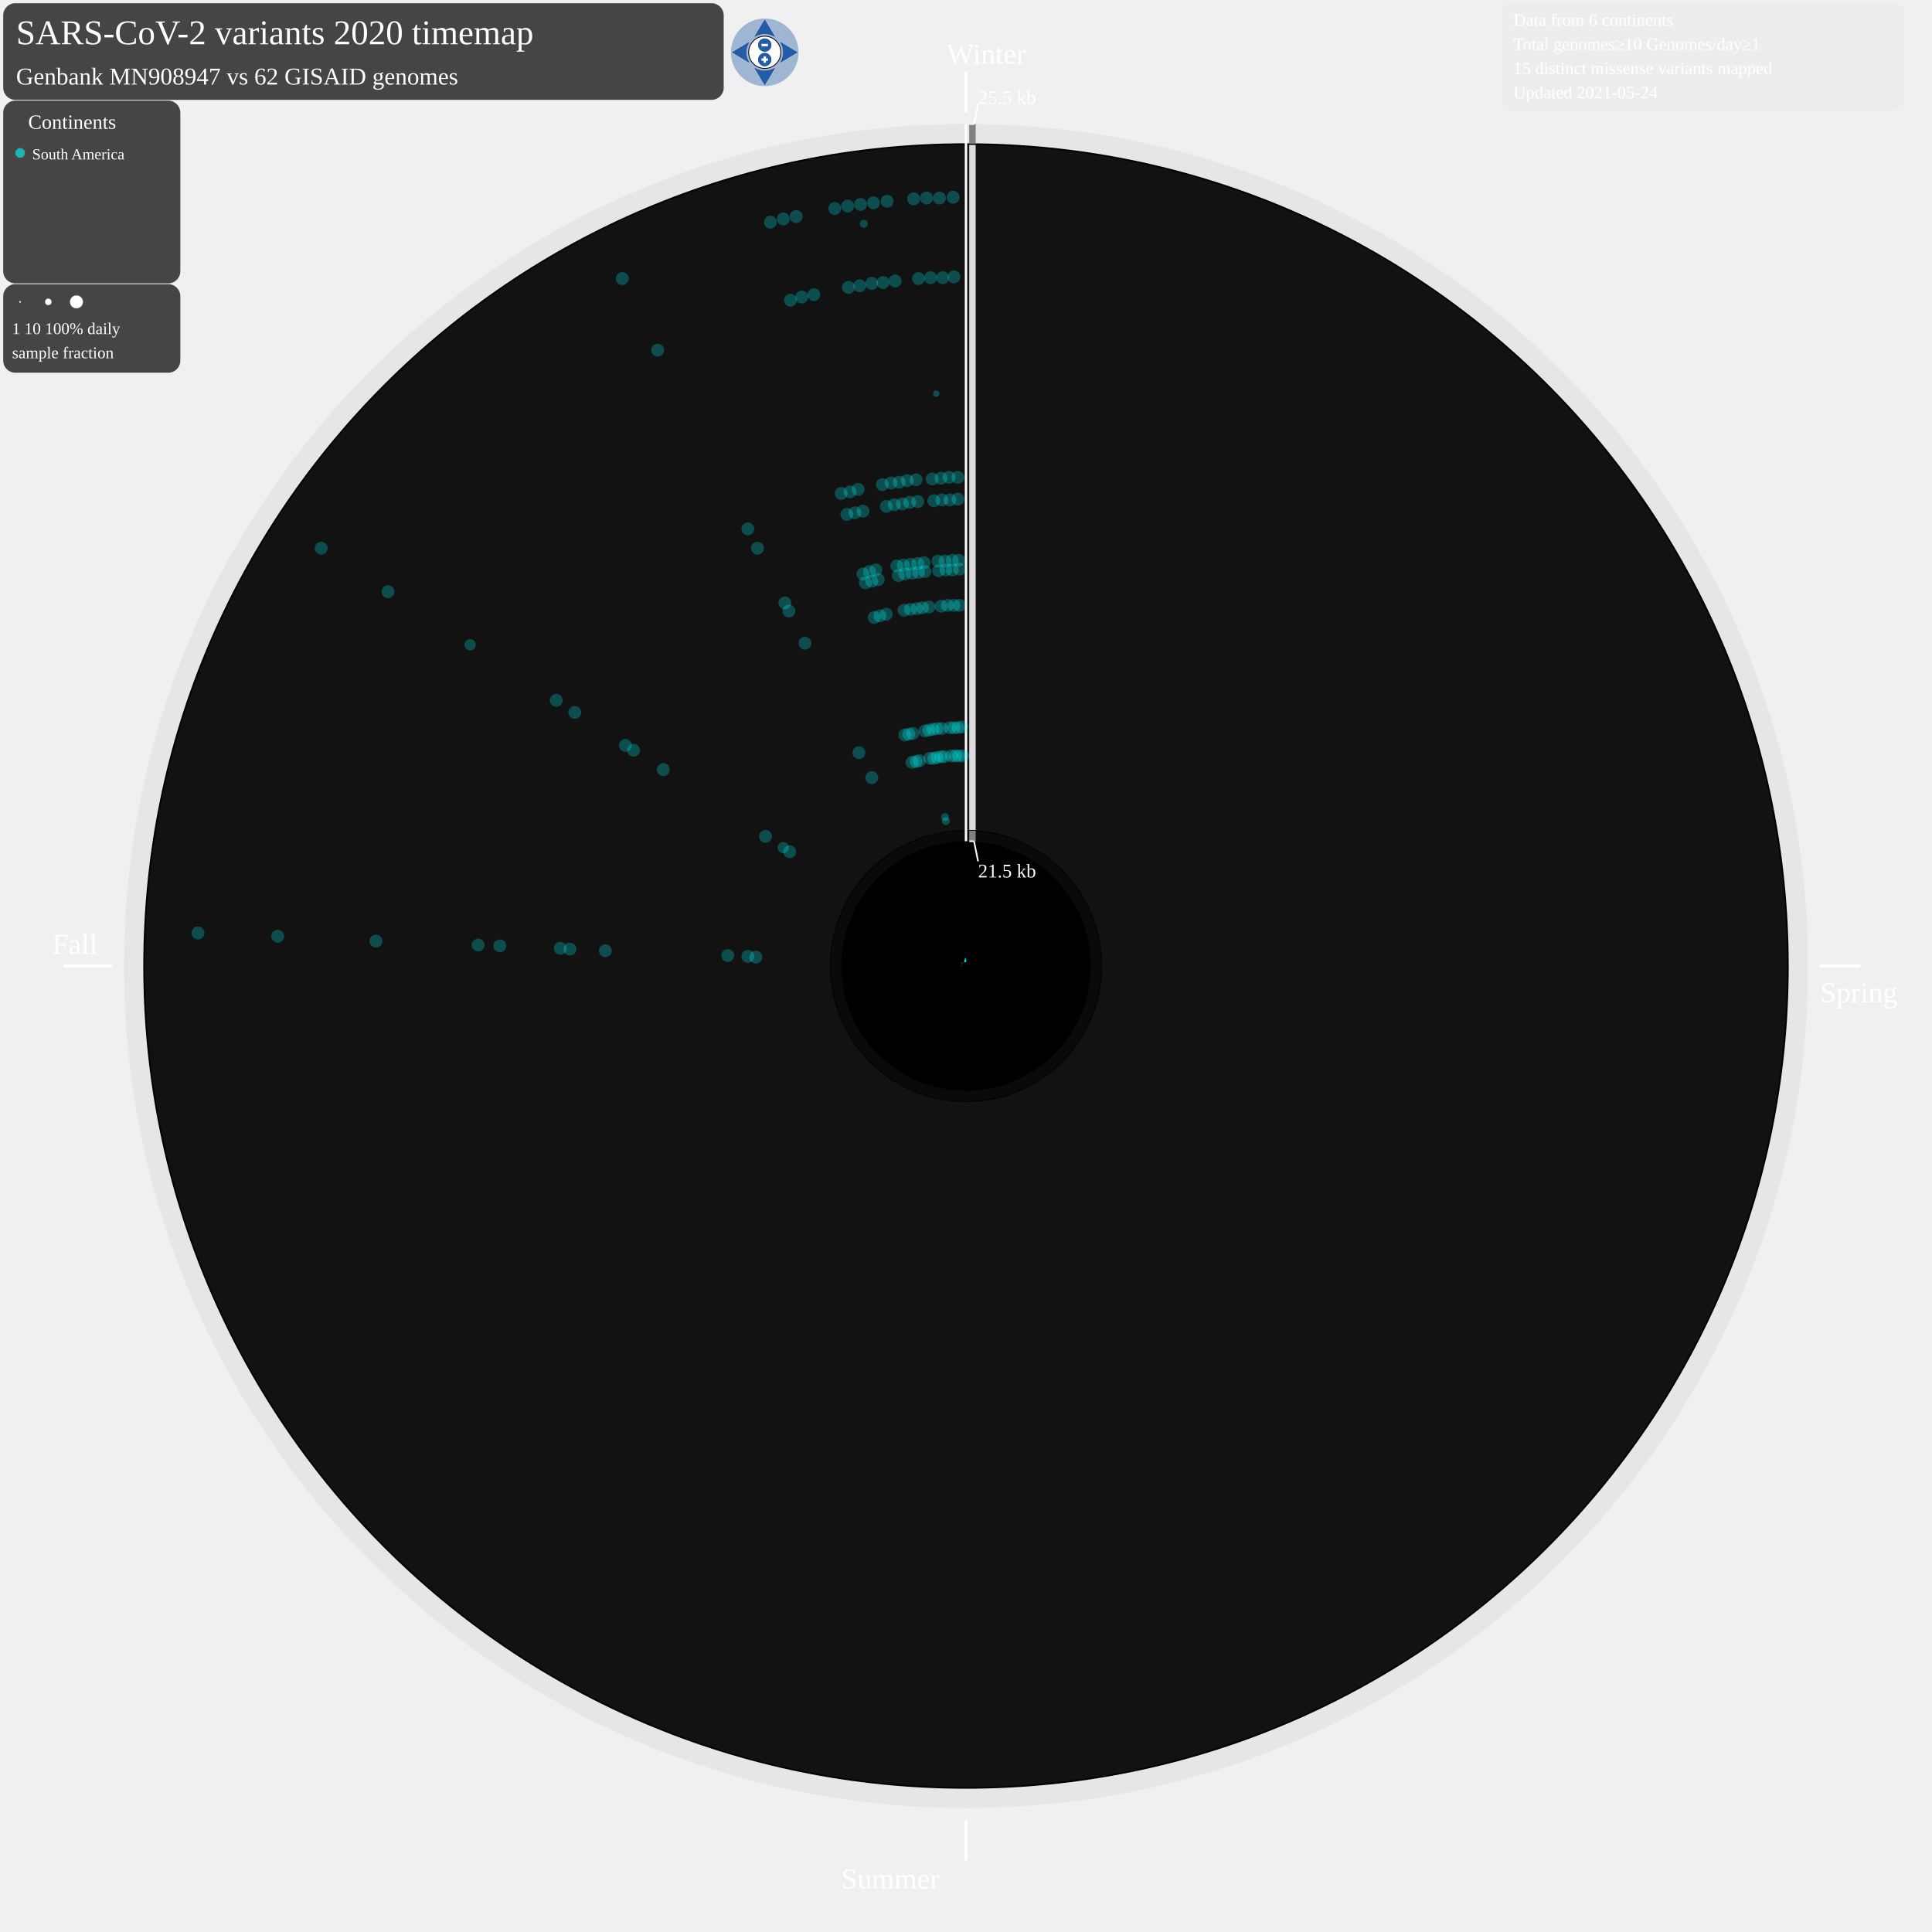
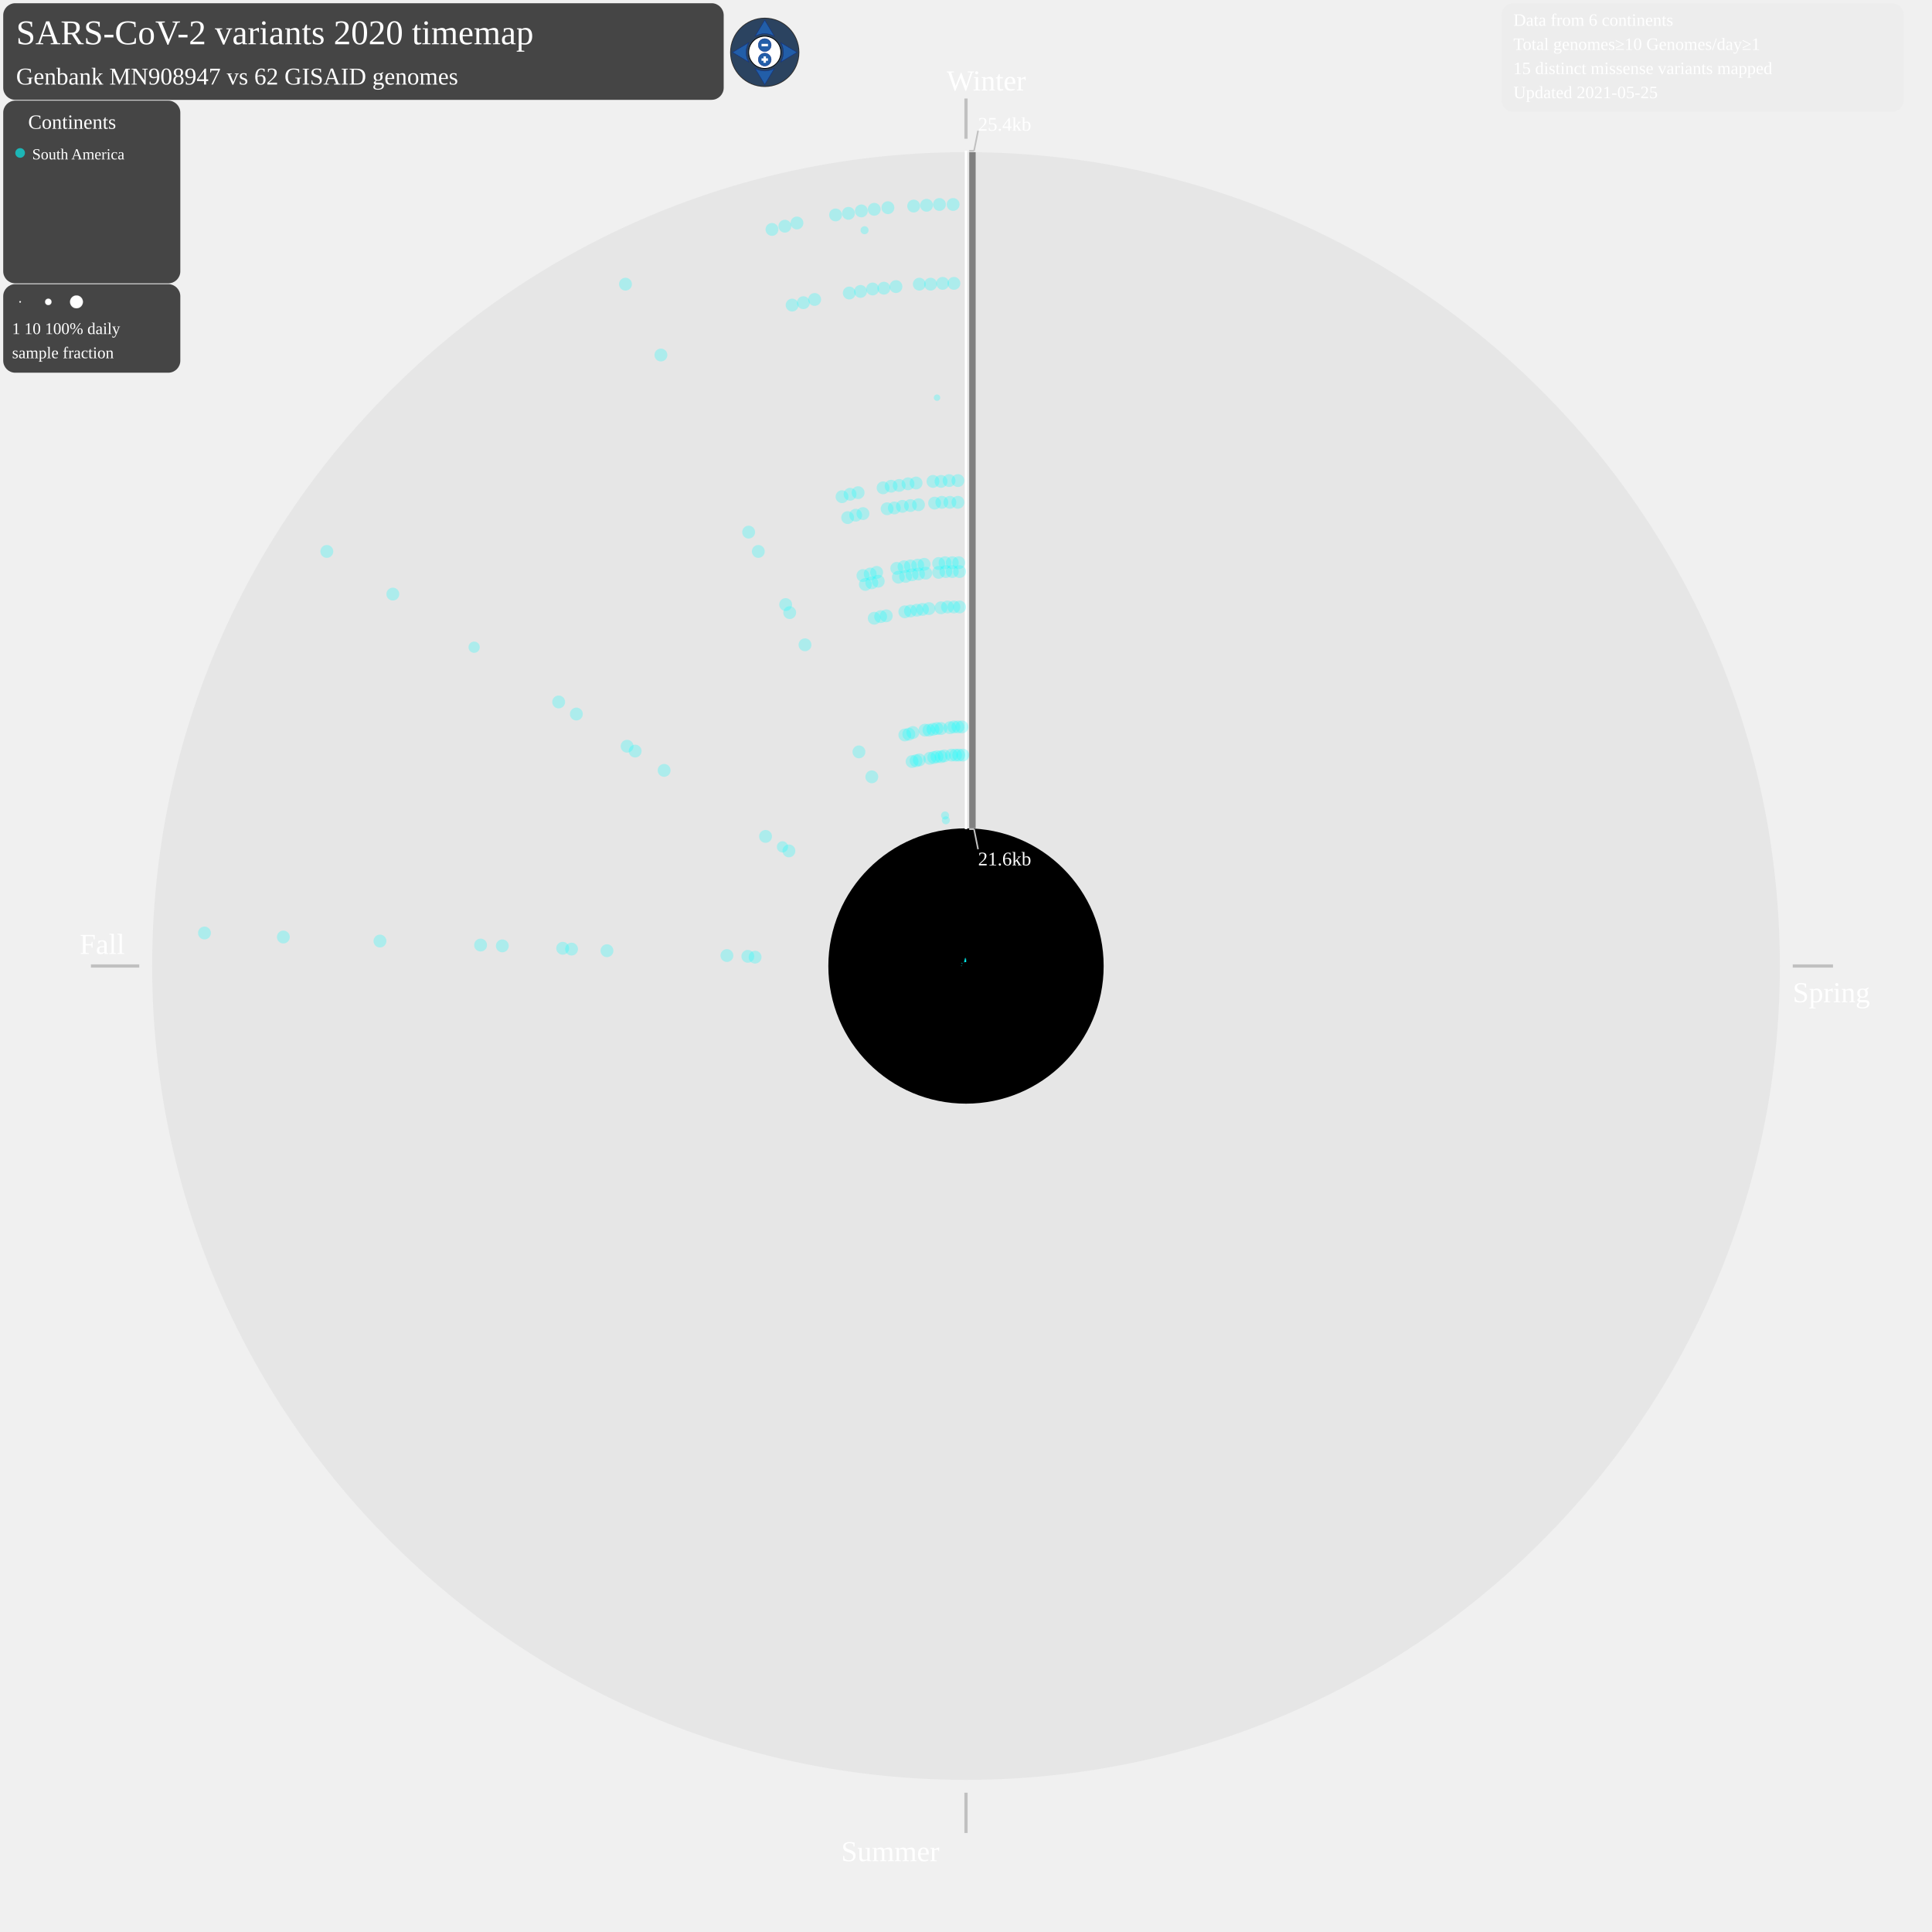
<svg xmlns="http://www.w3.org/2000/svg" width="2400" height="2400" style="background-color:black" viewBox="0 0 2400 2400" id="map-svg">
  <defs>
    <style type="text/css">
	.sb {
	stroke-width:0.8;
	stroke-opacity:50%;
	}
	.compass {
	fill: #fff;
	stroke: #000;
	stroke-width: 1;
	}
	.button {
	fill: #225EA8;
	stroke: #0C2C84;
	stroke-width: 0.5;
	stroke-miterlimit:6;
	stroke-linecap: round;
	}
	.button:hover {
	stroke-width: 1;
	}
	.plus-minus {
	fill: #fff;
	pointer-events: none;
	}
	.cv {
	stroke: none;
	fill-opacity:0.25;
	}
	a:link, a:visited {
	cursor: pointer;
	}
	a:hover, a:active {
	outline: dotted 2px yellow;
	}
	g:hover, g:active {
	outline: dotted 2px yellow;
	}
	.static {
	cursor: not-allowed;
	}
	.draggable, .draggable-group {
	cursor: pointer;
	}
	svg text {
	cursor: default;
	-webkit-user-select: none;
	-moz-user-select: none;
	-ms-user-select: none;
	user-select: none;
	}
	</style>
  </defs>
  <text font-size="3.6em" x="20" y="55" fill="white">SARS-CoV-2 variants 2020 timemap</text>
  <g id="matrix-group" transform="matrix(1 0 0 1 0 0)" class="draggable-group">
-     <circle cx="1200" cy="1200" r="1046" style="fill:grey;stroke:black;stroke-width:0;fill-opacity:0.085;" />
-     <circle cx="1200" cy="1200" r="1022" style="fill:black;stroke:black;stroke-width:0;fill-opacity:1;" />
-     <circle cx="1200" cy="1200" r="1020" style="fill:gainsboro;stroke:black;stroke-width:0;fill-opacity:0.085;" />
-     <circle cx="1200" cy="1200" r="169" style="fill:black;stroke:black;stroke-width:0;fill-opacity:1;" />
-     <circle cx="1200" cy="1200" r="168" style="fill:grey;stroke:black;stroke-width:0;fill-opacity:0.085;" />
-     <circle cx="1200" cy="1200" r="155" style="fill:black;stroke:black;stroke-width:0;fill-opacity:1;" />
-     <line x1="1200" y1="89.131" x2="1200" y2="139.131" style="stroke:white;stroke-width:4" />
-     <text font-size="3.0em" x="1176" y="79.131" fill="white">Winter</text>
-     <line x1="2261" y1="1200" x2="2311" y2="1200" style="stroke:white;stroke-width:4" />
-     <text font-size="3.0em" x="2261" y="1245" fill="white">Spring</text>
-     <line x1="1200" y1="2261" x2="1200" y2="2311" style="stroke:white;stroke-width:4" />
-     <text font-size="3.0em" x="1045" y="2346" fill="white">Summer</text>
-     <line x1="139" y1="1200" x2="79" y2="1200" style="stroke:white;stroke-width:4" />
-     <text font-size="3.0em" x="65" y="1185" fill="white">Fall</text>
-     <g>
-       <line x1="1208" y1="1045" x2="1208" y2="1032" style="stroke:grey;stroke-width:8" />
-     </g>
-     <g>
-       <line x1="1208" y1="1031" x2="1208" y2="180" style="stroke:gainsboro;stroke-width:8" />
-     </g>
-     <g>
-       <line x1="1208" y1="178" x2="1208" y2="154" style="stroke:grey;stroke-width:8" />
-     </g>
-     <line x1="1200" y1="154.131" x2="1200" y2="1045" style="stroke:white;stroke-width:3" />
-     <line x1="1204" y1="154.131" x2="1210" y2="154.131" style="stroke:white;stroke-width:2" />
-     <line x1="1210" y1="154.131" x2="1215" y2="129.131" style="stroke:white;stroke-width:2" />
-     <line x1="1204" y1="1045" x2="1210" y2="1045" style="stroke:white;stroke-width:2" />
-     <line x1="1210" y1="1045" x2="1215" y2="1070" style="stroke:white;stroke-width:2" />
-     <text font-size="2.0em" x="1215" y="129.131" fill="white">25.5 kb</text>
-     <text font-size="2.0em" x="1215" y="1090" fill="white">21.5 kb</text>
+     <circle cx="1200" cy="1200" r="1011" style="fill:grey;stroke:black;stroke-width:0;fill-opacity:0.085;" />
+     <circle cx="1200" cy="1200" r="171" style="fill:black;stroke:black;stroke-width:0;fill-opacity:1;" />
+     <line x1="1200" y1="122.363" x2="1200" y2="172.363" style="stroke:silver;stroke-width:4" />
+     <text font-size="3.0em" x="1176" y="112.363" fill="white">Winter</text>
+     <line x1="2227" y1="1200" x2="2277" y2="1200" style="stroke:silver;stroke-width:4" />
+     <text font-size="3.0em" x="2227" y="1245" fill="white">Spring</text>
+     <line x1="1200" y1="2227" x2="1200" y2="2277" style="stroke:silver;stroke-width:4" />
+     <text font-size="3.0em" x="1045" y="2312" fill="white">Summer</text>
+     <line x1="173" y1="1200" x2="113" y2="1200" style="stroke:silver;stroke-width:4" />
+     <text font-size="3.0em" x="99" y="1185" fill="white">Fall</text>
+     <g>
+       <line x1="1208" y1="1029" x2="1208" y2="189" style="stroke:grey;stroke-width:8" />
+     </g>
+     <line x1="1200" y1="187.363" x2="1200" y2="1030" style="stroke:white;stroke-width:3" />
+     <line x1="1204" y1="187.363" x2="1210" y2="187.363" style="stroke:silver;stroke-width:2" />
+     <line x1="1210" y1="187.363" x2="1215" y2="162.363" style="stroke:silver;stroke-width:2" />
+     <line x1="1204" y1="1030" x2="1210" y2="1030" style="stroke:silver;stroke-width:2" />
+     <line x1="1210" y1="1030" x2="1215" y2="1055" style="stroke:silver;stroke-width:2" />
+     <text font-size="2.0em" x="1215" y="162.363" fill="white">25.4kb</text>
+     <text font-size="2.0em" x="1215" y="1075" fill="white">21.6kb</text>
    <g>
      <line x1="1195.0" y1="1199.8" x2="1193.7" y2="1199.7" style="stroke:cyan;" class="sb" />
    </g>
    <g>
-       <circle cx="939" cy="1189" r="8" style="fill:cyan;" class="cv" />
+       <circle cx="938" cy="1189" r="8" style="fill:cyan;" class="cv" />
    </g>
    <g>
      <circle cx="929" cy="1188" r="8" style="fill:cyan;" class="cv" />
    </g>
    <g>
-       <circle cx="904" cy="1187" r="8" style="fill:cyan;" class="cv" />
-     </g>
-     <g>
-       <circle cx="752" cy="1181" r="8" style="fill:cyan;" class="cv" />
-     </g>
-     <g>
-       <circle cx="708" cy="1179" r="8" style="fill:cyan;" class="cv" />
-     </g>
-     <g>
-       <circle cx="696" cy="1178" r="8" style="fill:cyan;" class="cv" />
-     </g>
-     <g>
-       <circle cx="621" cy="1175" r="8" style="fill:cyan;" class="cv" />
-     </g>
-     <g>
-       <circle cx="594" cy="1174" r="8" style="fill:cyan;" class="cv" />
-     </g>
-     <g>
-       <circle cx="467" cy="1169" r="8" style="fill:cyan;" class="cv" />
-     </g>
-     <g>
-       <circle cx="345" cy="1163" r="8" style="fill:cyan;" class="cv" />
-     </g>
-     <g>
-       <circle cx="246" cy="1159" r="8" style="fill:cyan;" class="cv" />
+       <circle cx="903" cy="1187" r="8" style="fill:cyan;" class="cv" />
+     </g>
+     <g>
+       <circle cx="754" cy="1181" r="8" style="fill:cyan;" class="cv" />
+     </g>
+     <g>
+       <circle cx="710" cy="1179" r="8" style="fill:cyan;" class="cv" />
+     </g>
+     <g>
+       <circle cx="699" cy="1178" r="8" style="fill:cyan;" class="cv" />
+     </g>
+     <g>
+       <circle cx="624" cy="1175" r="8" style="fill:cyan;" class="cv" />
+     </g>
+     <g>
+       <circle cx="597" cy="1174" r="8" style="fill:cyan;" class="cv" />
+     </g>
+     <g>
+       <circle cx="472" cy="1169" r="8" style="fill:cyan;" class="cv" />
+     </g>
+     <g>
+       <circle cx="352" cy="1164" r="8" style="fill:cyan;" class="cv" />
+     </g>
+     <g>
+       <circle cx="254" cy="1159" r="8" style="fill:cyan;" class="cv" />
    </g>
    <g>
      <line x1="1195.8" y1="1197.3" x2="1194.0" y2="1196.1" style="stroke:cyan;" class="sb" />
    </g>
    <g>
-       <circle cx="981" cy="1058" r="8" style="fill:cyan;" class="cv" />
-     </g>
-     <g>
-       <circle cx="973" cy="1053" r="7" style="fill:cyan;" class="cv" />
+       <circle cx="980" cy="1057" r="8" style="fill:cyan;" class="cv" />
+     </g>
+     <g>
+       <circle cx="972" cy="1052" r="7" style="fill:cyan;" class="cv" />
    </g>
    <g>
      <circle cx="951" cy="1039" r="8" style="fill:cyan;" class="cv" />
    </g>
    <g>
-       <circle cx="824" cy="956" r="8" style="fill:cyan;" class="cv" />
-     </g>
-     <g>
-       <circle cx="787" cy="932" r="8" style="fill:cyan;" class="cv" />
-     </g>
-     <g>
-       <circle cx="777" cy="926" r="8" style="fill:cyan;" class="cv" />
-     </g>
-     <g>
-       <circle cx="714" cy="885" r="8" style="fill:cyan;" class="cv" />
-     </g>
-     <g>
-       <circle cx="691" cy="870" r="8" style="fill:cyan;" class="cv" />
-     </g>
-     <g>
-       <circle cx="584" cy="801" r="7" style="fill:cyan;" class="cv" />
-     </g>
-     <g>
-       <circle cx="482" cy="735" r="8" style="fill:cyan;" class="cv" />
-     </g>
-     <g>
-       <circle cx="399" cy="681" r="8" style="fill:cyan;" class="cv" />
+       <circle cx="825" cy="957" r="8" style="fill:cyan;" class="cv" />
+     </g>
+     <g>
+       <circle cx="789" cy="933" r="8" style="fill:cyan;" class="cv" />
+     </g>
+     <g>
+       <circle cx="779" cy="927" r="8" style="fill:cyan;" class="cv" />
+     </g>
+     <g>
+       <circle cx="716" cy="887" r="8" style="fill:cyan;" class="cv" />
+     </g>
+     <g>
+       <circle cx="694" cy="872" r="8" style="fill:cyan;" class="cv" />
+     </g>
+     <g>
+       <circle cx="589" cy="804" r="7" style="fill:cyan;" class="cv" />
+     </g>
+     <g>
+       <circle cx="488" cy="738" r="8" style="fill:cyan;" class="cv" />
+     </g>
+     <g>
+       <circle cx="406" cy="685" r="8" style="fill:cyan;" class="cv" />
    </g>
    <g>
      <line x1="1197.8" y1="1195.5" x2="1197.2" y2="1194.3" style="stroke:cyan;" class="sb" />
    </g>
    <g>
-       <circle cx="1083" cy="966" r="8" style="fill:cyan;" class="cv" />
-     </g>
-     <g>
-       <circle cx="1067" cy="935" r="8" style="fill:cyan;" class="cv" />
-     </g>
-     <g>
-       <circle cx="1000" cy="799" r="8" style="fill:cyan;" class="cv" />
-     </g>
-     <g>
-       <circle cx="980" cy="759" r="8" style="fill:cyan;" class="cv" />
-     </g>
-     <g>
-       <circle cx="975" cy="749" r="8" style="fill:cyan;" class="cv" />
-     </g>
-     <g>
-       <circle cx="941" cy="681" r="8" style="fill:cyan;" class="cv" />
-     </g>
-     <g>
-       <circle cx="929" cy="657" r="8" style="fill:cyan;" class="cv" />
-     </g>
-     <g>
-       <circle cx="817" cy="435" r="8" style="fill:cyan;" class="cv" />
-     </g>
-     <g>
-       <circle cx="773" cy="346" r="8" style="fill:cyan;" class="cv" />
+       <circle cx="1083" cy="965" r="8" style="fill:cyan;" class="cv" />
+     </g>
+     <g>
+       <circle cx="1067" cy="934" r="8" style="fill:cyan;" class="cv" />
+     </g>
+     <g>
+       <circle cx="1000" cy="801" r="8" style="fill:cyan;" class="cv" />
+     </g>
+     <g>
+       <circle cx="981" cy="761" r="8" style="fill:cyan;" class="cv" />
+     </g>
+     <g>
+       <circle cx="976" cy="751" r="8" style="fill:cyan;" class="cv" />
+     </g>
+     <g>
+       <circle cx="942" cy="685" r="8" style="fill:cyan;" class="cv" />
+     </g>
+     <g>
+       <circle cx="930" cy="661" r="8" style="fill:cyan;" class="cv" />
+     </g>
+     <g>
+       <circle cx="821" cy="441" r="8" style="fill:cyan;" class="cv" />
+     </g>
+     <g>
+       <circle cx="777" cy="353" r="8" style="fill:cyan;" class="cv" />
    </g>
    <g>
      <line x1="1198.7" y1="1195.2" x2="1198.4" y2="1193.9" style="stroke:cyan;" class="sb" />
    </g>
    <g>
-       <circle cx="1133" cy="947" r="8" style="fill:cyan;" class="cv" />
+       <circle cx="1133" cy="946" r="8" style="fill:cyan;" class="cv" />
    </g>
    <g>
      <circle cx="1124" cy="913" r="8" style="fill:cyan;" class="cv" />
    </g>
    <g>
-       <circle cx="1086" cy="767" r="8" style="fill:cyan;" class="cv" />
-     </g>
-     <g>
-       <circle cx="1075" cy="724" r="8" style="fill:cyan;" class="cv" />
-     </g>
-     <g>
-       <circle cx="1072" cy="713" r="8" style="fill:cyan;" class="cv" />
-     </g>
-     <g>
-       <circle cx="1052" cy="639" r="8" style="fill:cyan;" class="cv" />
-     </g>
-     <g>
-       <circle cx="1045" cy="613" r="8" style="fill:cyan;" class="cv" />
-     </g>
-     <g>
-       <circle cx="982" cy="373" r="8" style="fill:cyan;" class="cv" />
-     </g>
-     <g>
-       <circle cx="957" cy="276" r="8" style="fill:cyan;" class="cv" />
+       <circle cx="1086" cy="768" r="8" style="fill:cyan;" class="cv" />
+     </g>
+     <g>
+       <circle cx="1075" cy="726" r="8" style="fill:cyan;" class="cv" />
+     </g>
+     <g>
+       <circle cx="1072" cy="715" r="8" style="fill:cyan;" class="cv" />
+     </g>
+     <g>
+       <circle cx="1053" cy="643" r="8" style="fill:cyan;" class="cv" />
+     </g>
+     <g>
+       <circle cx="1046" cy="617" r="8" style="fill:cyan;" class="cv" />
+     </g>
+     <g>
+       <circle cx="984" cy="379" r="8" style="fill:cyan;" class="cv" />
+     </g>
+     <g>
+       <circle cx="959" cy="285" r="8" style="fill:cyan;" class="cv" />
    </g>
    <g>
      <line x1="1198.8" y1="1195.1" x2="1198.2" y2="1192.5" style="stroke:cyan;" class="sb" />
    </g>
    <g>
-       <circle cx="1138" cy="946" r="8" style="fill:cyan;" class="cv" />
+       <circle cx="1138" cy="945" r="8" style="fill:cyan;" class="cv" />
    </g>
    <g>
      <circle cx="1129" cy="912" r="8" style="fill:cyan;" class="cv" />
    </g>
    <g>
-       <circle cx="1093" cy="765" r="8" style="fill:cyan;" class="cv" />
-     </g>
-     <g>
-       <circle cx="1083" cy="722" r="8" style="fill:cyan;" class="cv" />
-     </g>
-     <g>
-       <circle cx="1080" cy="710" r="8" style="fill:cyan;" class="cv" />
-     </g>
-     <g>
-       <circle cx="1062" cy="637" r="8" style="fill:cyan;" class="cv" />
-     </g>
-     <g>
-       <circle cx="1056" cy="611" r="8" style="fill:cyan;" class="cv" />
-     </g>
-     <g>
-       <circle cx="996" cy="369" r="8" style="fill:cyan;" class="cv" />
-     </g>
-     <g>
-       <circle cx="973" cy="272" r="8" style="fill:cyan;" class="cv" />
+       <circle cx="1094" cy="766" r="8" style="fill:cyan;" class="cv" />
+     </g>
+     <g>
+       <circle cx="1083" cy="724" r="8" style="fill:cyan;" class="cv" />
+     </g>
+     <g>
+       <circle cx="1081" cy="713" r="8" style="fill:cyan;" class="cv" />
+     </g>
+     <g>
+       <circle cx="1063" cy="640" r="8" style="fill:cyan;" class="cv" />
+     </g>
+     <g>
+       <circle cx="1056" cy="614" r="8" style="fill:cyan;" class="cv" />
+     </g>
+     <g>
+       <circle cx="998" cy="376" r="8" style="fill:cyan;" class="cv" />
+     </g>
+     <g>
+       <circle cx="975" cy="281" r="8" style="fill:cyan;" class="cv" />
    </g>
    <g>
      <line x1="1198.9" y1="1195.1" x2="1198.3" y2="1192.5" style="stroke:cyan;" class="sb" />
    </g>
    <g>
-       <circle cx="1142" cy="945" r="8" style="fill:cyan;" class="cv" />
-     </g>
-     <g>
-       <circle cx="1134" cy="911" r="8" style="fill:cyan;" class="cv" />
-     </g>
-     <g>
-       <circle cx="1101" cy="763" r="8" style="fill:cyan;" class="cv" />
-     </g>
-     <g>
-       <circle cx="1091" cy="720" r="8" style="fill:cyan;" class="cv" />
-     </g>
-     <g>
-       <circle cx="1088" cy="708" r="8" style="fill:cyan;" class="cv" />
-     </g>
-     <g>
-       <circle cx="1072" cy="635" r="8" style="fill:cyan;" class="cv" />
-     </g>
-     <g>
-       <circle cx="1066" cy="608" r="8" style="fill:cyan;" class="cv" />
-     </g>
-     <g>
-       <circle cx="1011" cy="366" r="8" style="fill:cyan;" class="cv" />
-     </g>
-     <g>
-       <circle cx="989" cy="269" r="8" style="fill:cyan;" class="cv" />
+       <circle cx="1142" cy="944" r="8" style="fill:cyan;" class="cv" />
+     </g>
+     <g>
+       <circle cx="1134" cy="910" r="8" style="fill:cyan;" class="cv" />
+     </g>
+     <g>
+       <circle cx="1101" cy="765" r="8" style="fill:cyan;" class="cv" />
+     </g>
+     <g>
+       <circle cx="1091" cy="722" r="8" style="fill:cyan;" class="cv" />
+     </g>
+     <g>
+       <circle cx="1089" cy="711" r="8" style="fill:cyan;" class="cv" />
+     </g>
+     <g>
+       <circle cx="1072" cy="638" r="8" style="fill:cyan;" class="cv" />
+     </g>
+     <g>
+       <circle cx="1066" cy="612" r="8" style="fill:cyan;" class="cv" />
+     </g>
+     <g>
+       <circle cx="1012" cy="372" r="8" style="fill:cyan;" class="cv" />
+     </g>
+     <g>
+       <circle cx="990" cy="277" r="8" style="fill:cyan;" class="cv" />
    </g>
    <g>
      <line x1="1199.1" y1="1195.1" x2="1198.5" y2="1191.1" style="stroke:cyan;" class="sb" />
    </g>
    <g>
      <circle cx="1155" cy="942" r="8" style="fill:cyan;" class="cv" />
    </g>
    <g>
-       <circle cx="1149" cy="908" r="8" style="fill:cyan;" class="cv" />
-     </g>
-     <g>
-       <circle cx="1123" cy="758" r="8" style="fill:cyan;" class="cv" />
-     </g>
-     <g>
-       <circle cx="1116" cy="715" r="8" style="fill:cyan;" class="cv" />
-     </g>
-     <g>
-       <circle cx="1114" cy="703" r="8" style="fill:cyan;" class="cv" />
-     </g>
-     <g>
-       <circle cx="1101" cy="629" r="8" style="fill:cyan;" class="cv" />
-     </g>
-     <g>
-       <circle cx="1096" cy="602" r="8" style="fill:cyan;" class="cv" />
-     </g>
-     <g>
-       <circle cx="1054" cy="357" r="8" style="fill:cyan;" class="cv" />
-     </g>
-     <g>
-       <circle cx="1037" cy="259" r="8" style="fill:cyan;" class="cv" />
+       <circle cx="1149" cy="907" r="8" style="fill:cyan;" class="cv" />
+     </g>
+     <g>
+       <circle cx="1124" cy="760" r="8" style="fill:cyan;" class="cv" />
+     </g>
+     <g>
+       <circle cx="1116" cy="717" r="8" style="fill:cyan;" class="cv" />
+     </g>
+     <g>
+       <circle cx="1114" cy="706" r="8" style="fill:cyan;" class="cv" />
+     </g>
+     <g>
+       <circle cx="1102" cy="632" r="8" style="fill:cyan;" class="cv" />
+     </g>
+     <g>
+       <circle cx="1097" cy="606" r="8" style="fill:cyan;" class="cv" />
+     </g>
+     <g>
+       <circle cx="1055" cy="364" r="8" style="fill:cyan;" class="cv" />
+     </g>
+     <g>
+       <circle cx="1038" cy="267" r="8" style="fill:cyan;" class="cv" />
    </g>
    <g>
      <line x1="1199.2" y1="1195.1" x2="1198.8" y2="1192.4" style="stroke:cyan;" class="sb" />
    </g>
    <g>
-       <circle cx="1160" cy="942" r="8" style="fill:cyan;" class="cv" />
+       <circle cx="1160" cy="941" r="8" style="fill:cyan;" class="cv" />
    </g>
    <g>
      <circle cx="1154" cy="907" r="8" style="fill:cyan;" class="cv" />
    </g>
    <g>
-       <circle cx="1131" cy="757" r="8" style="fill:cyan;" class="cv" />
-     </g>
-     <g>
-       <circle cx="1124" cy="713" r="8" style="fill:cyan;" class="cv" />
-     </g>
-     <g>
-       <circle cx="1122" cy="702" r="8" style="fill:cyan;" class="cv" />
-     </g>
-     <g>
-       <circle cx="1111" cy="627" r="8" style="fill:cyan;" class="cv" />
-     </g>
-     <g>
-       <circle cx="1107" cy="600" r="8" style="fill:cyan;" class="cv" />
-     </g>
-     <g>
-       <circle cx="1068" cy="355" r="8" style="fill:cyan;" class="cv" />
-     </g>
-     <g>
-       <circle cx="1053" cy="256" r="8" style="fill:cyan;" class="cv" />
+       <circle cx="1131" cy="759" r="8" style="fill:cyan;" class="cv" />
+     </g>
+     <g>
+       <circle cx="1125" cy="716" r="8" style="fill:cyan;" class="cv" />
+     </g>
+     <g>
+       <circle cx="1123" cy="704" r="8" style="fill:cyan;" class="cv" />
+     </g>
+     <g>
+       <circle cx="1111" cy="631" r="8" style="fill:cyan;" class="cv" />
+     </g>
+     <g>
+       <circle cx="1107" cy="604" r="8" style="fill:cyan;" class="cv" />
+     </g>
+     <g>
+       <circle cx="1069" cy="362" r="8" style="fill:cyan;" class="cv" />
+     </g>
+     <g>
+       <circle cx="1054" cy="265" r="8" style="fill:cyan;" class="cv" />
    </g>
    <g>
      <line x1="1199.3" y1="1195.0" x2="1198.7" y2="1190.2" style="stroke:cyan;" class="sb" />
    </g>
    <g>
-       <circle cx="1175" cy="1020" r="5" style="fill:cyan;" class="cv" />
-     </g>
-     <g>
-       <circle cx="1174" cy="1015" r="5" style="fill:cyan;" class="cv" />
-     </g>
-     <g>
-       <circle cx="1164" cy="941" r="8" style="fill:cyan;" class="cv" />
+       <circle cx="1175" cy="1019" r="5" style="fill:cyan;" class="cv" />
+     </g>
+     <g>
+       <circle cx="1174" cy="1013" r="5" style="fill:cyan;" class="cv" />
+     </g>
+     <g>
+       <circle cx="1164" cy="940" r="8" style="fill:cyan;" class="cv" />
    </g>
    <g>
      <circle cx="1159" cy="906" r="8" style="fill:cyan;" class="cv" />
    </g>
    <g>
-       <circle cx="1139" cy="756" r="8" style="fill:cyan;" class="cv" />
-     </g>
-     <g>
-       <circle cx="1133" cy="712" r="8" style="fill:cyan;" class="cv" />
-     </g>
-     <g>
-       <circle cx="1131" cy="701" r="8" style="fill:cyan;" class="cv" />
-     </g>
-     <g>
-       <circle cx="1121" cy="626" r="8" style="fill:cyan;" class="cv" />
-     </g>
-     <g>
-       <circle cx="1117" cy="599" r="8" style="fill:cyan;" class="cv" />
-     </g>
-     <g>
-       <circle cx="1083" cy="352" r="8" style="fill:cyan;" class="cv" />
-     </g>
-     <g>
-       <circle cx="1073" cy="278" r="5" style="fill:cyan;" class="cv" />
-     </g>
-     <g>
-       <circle cx="1069" cy="254" r="8" style="fill:cyan;" class="cv" />
+       <circle cx="1139" cy="758" r="8" style="fill:cyan;" class="cv" />
+     </g>
+     <g>
+       <circle cx="1133" cy="714" r="8" style="fill:cyan;" class="cv" />
+     </g>
+     <g>
+       <circle cx="1131" cy="703" r="8" style="fill:cyan;" class="cv" />
+     </g>
+     <g>
+       <circle cx="1121" cy="629" r="8" style="fill:cyan;" class="cv" />
+     </g>
+     <g>
+       <circle cx="1117" cy="603" r="8" style="fill:cyan;" class="cv" />
+     </g>
+     <g>
+       <circle cx="1084" cy="359" r="8" style="fill:cyan;" class="cv" />
+     </g>
+     <g>
+       <circle cx="1074" cy="286" r="5" style="fill:cyan;" class="cv" />
+     </g>
+     <g>
+       <circle cx="1070" cy="262" r="8" style="fill:cyan;" class="cv" />
    </g>
    <g>
      <line x1="1199.4" y1="1195.0" x2="1199.2" y2="1193.7" style="stroke:cyan;" class="sb" />
    </g>
    <g>
      <circle cx="1169" cy="940" r="8" style="fill:cyan;" class="cv" />
    </g>
    <g>
      <circle cx="1164" cy="905" r="8" style="fill:cyan;" class="cv" />
    </g>
    <g>
-       <circle cx="1146" cy="755" r="8" style="fill:cyan;" class="cv" />
-     </g>
-     <g>
-       <circle cx="1141" cy="711" r="8" style="fill:cyan;" class="cv" />
-     </g>
-     <g>
-       <circle cx="1140" cy="700" r="8" style="fill:cyan;" class="cv" />
-     </g>
-     <g>
-       <circle cx="1130" cy="624" r="8" style="fill:cyan;" class="cv" />
-     </g>
-     <g>
-       <circle cx="1127" cy="597" r="8" style="fill:cyan;" class="cv" />
-     </g>
-     <g>
-       <circle cx="1097" cy="351" r="8" style="fill:cyan;" class="cv" />
-     </g>
-     <g>
-       <circle cx="1085" cy="252" r="8" style="fill:cyan;" class="cv" />
+       <circle cx="1146" cy="757" r="8" style="fill:cyan;" class="cv" />
+     </g>
+     <g>
+       <circle cx="1141" cy="713" r="8" style="fill:cyan;" class="cv" />
+     </g>
+     <g>
+       <circle cx="1140" cy="702" r="8" style="fill:cyan;" class="cv" />
+     </g>
+     <g>
+       <circle cx="1131" cy="628" r="8" style="fill:cyan;" class="cv" />
+     </g>
+     <g>
+       <circle cx="1128" cy="601" r="8" style="fill:cyan;" class="cv" />
+     </g>
+     <g>
+       <circle cx="1098" cy="358" r="8" style="fill:cyan;" class="cv" />
+     </g>
+     <g>
+       <circle cx="1086" cy="260" r="8" style="fill:cyan;" class="cv" />
    </g>
    <g>
      <line x1="1199.5" y1="1195.0" x2="1199.3" y2="1193.7" style="stroke:cyan;" class="sb" />
    </g>
    <g>
-       <circle cx="1173" cy="940" r="8" style="fill:cyan;" class="cv" />
-     </g>
-     <g>
-       <circle cx="1170" cy="905" r="8" style="fill:cyan;" class="cv" />
-     </g>
-     <g>
-       <circle cx="1154" cy="754" r="8" style="fill:cyan;" class="cv" />
-     </g>
-     <g>
-       <circle cx="1149" cy="710" r="8" style="fill:cyan;" class="cv" />
-     </g>
-     <g>
-       <circle cx="1148" cy="699" r="8" style="fill:cyan;" class="cv" />
-     </g>
-     <g>
-       <circle cx="1140" cy="623" r="8" style="fill:cyan;" class="cv" />
-     </g>
-     <g>
-       <circle cx="1138" cy="596" r="8" style="fill:cyan;" class="cv" />
-     </g>
-     <g>
-       <circle cx="1112" cy="349" r="8" style="fill:cyan;" class="cv" />
-     </g>
-     <g>
-       <circle cx="1102" cy="250" r="8" style="fill:cyan;" class="cv" />
+       <circle cx="1173" cy="939" r="8" style="fill:cyan;" class="cv" />
+     </g>
+     <g>
+       <circle cx="1169" cy="905" r="8" style="fill:cyan;" class="cv" />
+     </g>
+     <g>
+       <circle cx="1154" cy="756" r="8" style="fill:cyan;" class="cv" />
+     </g>
+     <g>
+       <circle cx="1150" cy="712" r="8" style="fill:cyan;" class="cv" />
+     </g>
+     <g>
+       <circle cx="1148" cy="701" r="8" style="fill:cyan;" class="cv" />
+     </g>
+     <g>
+       <circle cx="1141" cy="627" r="8" style="fill:cyan;" class="cv" />
+     </g>
+     <g>
+       <circle cx="1138" cy="600" r="8" style="fill:cyan;" class="cv" />
+     </g>
+     <g>
+       <circle cx="1113" cy="356" r="8" style="fill:cyan;" class="cv" />
+     </g>
+     <g>
+       <circle cx="1103" cy="258" r="8" style="fill:cyan;" class="cv" />
    </g>
    <g>
      <line x1="1199.7" y1="1195.0" x2="1199.5" y2="1192.9" style="stroke:cyan;" class="sb" />
    </g>
    <g>
-       <circle cx="1182" cy="939" r="8" style="fill:cyan;" class="cv" />
+       <circle cx="1182" cy="938" r="8" style="fill:cyan;" class="cv" />
    </g>
    <g>
      <circle cx="1180" cy="904" r="8" style="fill:cyan;" class="cv" />
    </g>
    <g>
-       <circle cx="1169" cy="753" r="8" style="fill:cyan;" class="cv" />
-     </g>
-     <g>
-       <circle cx="1166" cy="709" r="8" style="fill:cyan;" class="cv" />
-     </g>
-     <g>
-       <circle cx="1165" cy="697" r="8" style="fill:cyan;" class="cv" />
-     </g>
-     <g>
-       <circle cx="1160" cy="622" r="8" style="fill:cyan;" class="cv" />
-     </g>
-     <g>
-       <circle cx="1158" cy="595" r="8" style="fill:cyan;" class="cv" />
-     </g>
-     <g>
-       <circle cx="1141" cy="346" r="8" style="fill:cyan;" class="cv" />
-     </g>
-     <g>
-       <circle cx="1135" cy="247" r="8" style="fill:cyan;" class="cv" />
+       <circle cx="1169" cy="755" r="8" style="fill:cyan;" class="cv" />
+     </g>
+     <g>
+       <circle cx="1166" cy="711" r="8" style="fill:cyan;" class="cv" />
+     </g>
+     <g>
+       <circle cx="1166" cy="700" r="8" style="fill:cyan;" class="cv" />
+     </g>
+     <g>
+       <circle cx="1161" cy="625" r="8" style="fill:cyan;" class="cv" />
+     </g>
+     <g>
+       <circle cx="1159" cy="598" r="8" style="fill:cyan;" class="cv" />
+     </g>
+     <g>
+       <circle cx="1142" cy="353" r="8" style="fill:cyan;" class="cv" />
+     </g>
+     <g>
+       <circle cx="1135" cy="256" r="8" style="fill:cyan;" class="cv" />
    </g>
    <g>
      <line x1="1199.7" y1="1195.0" x2="1199.5" y2="1189.9" style="stroke:cyan;" class="sb" />
    </g>
    <g>
-       <circle cx="1187" cy="939" r="8" style="fill:cyan;" class="cv" />
-     </g>
-     <g>
-       <circle cx="1185" cy="904" r="8" style="fill:cyan;" class="cv" />
-     </g>
-     <g>
-       <circle cx="1177" cy="752" r="8" style="fill:cyan;" class="cv" />
-     </g>
-     <g>
-       <circle cx="1175" cy="708" r="8" style="fill:cyan;" class="cv" />
-     </g>
-     <g>
-       <circle cx="1174" cy="697" r="8" style="fill:cyan;" class="cv" />
-     </g>
-     <g>
-       <circle cx="1170" cy="621" r="8" style="fill:cyan;" class="cv" />
-     </g>
-     <g>
-       <circle cx="1169" cy="594" r="8" style="fill:cyan;" class="cv" />
-     </g>
-     <g>
-       <circle cx="1163" cy="489" r="4" style="fill:cyan;" class="cv" />
-     </g>
-     <g>
-       <circle cx="1156" cy="345" r="8" style="fill:cyan;" class="cv" />
-     </g>
-     <g>
-       <circle cx="1151" cy="246" r="8" style="fill:cyan;" class="cv" />
+       <circle cx="1187" cy="938" r="8" style="fill:cyan;" class="cv" />
+     </g>
+     <g>
+       <circle cx="1185" cy="903" r="8" style="fill:cyan;" class="cv" />
+     </g>
+     <g>
+       <circle cx="1177" cy="754" r="8" style="fill:cyan;" class="cv" />
+     </g>
+     <g>
+       <circle cx="1175" cy="710" r="8" style="fill:cyan;" class="cv" />
+     </g>
+     <g>
+       <circle cx="1174" cy="699" r="8" style="fill:cyan;" class="cv" />
+     </g>
+     <g>
+       <circle cx="1170" cy="624" r="8" style="fill:cyan;" class="cv" />
+     </g>
+     <g>
+       <circle cx="1169" cy="598" r="8" style="fill:cyan;" class="cv" />
+     </g>
+     <g>
+       <circle cx="1164" cy="494" r="4" style="fill:cyan;" class="cv" />
+     </g>
+     <g>
+       <circle cx="1156" cy="353" r="8" style="fill:cyan;" class="cv" />
+     </g>
+     <g>
+       <circle cx="1151" cy="255" r="8" style="fill:cyan;" class="cv" />
    </g>
    <g>
      <line x1="1199.8" y1="1195.0" x2="1199.7" y2="1191.2" style="stroke:cyan;" class="sb" />
    </g>
    <g>
-       <circle cx="1191" cy="939" r="8" style="fill:cyan;" class="cv" />
-     </g>
-     <g>
-       <circle cx="1190" cy="904" r="8" style="fill:cyan;" class="cv" />
-     </g>
-     <g>
-       <circle cx="1185" cy="752" r="8" style="fill:cyan;" class="cv" />
-     </g>
-     <g>
-       <circle cx="1183" cy="708" r="8" style="fill:cyan;" class="cv" />
-     </g>
-     <g>
-       <circle cx="1183" cy="696" r="8" style="fill:cyan;" class="cv" />
-     </g>
-     <g>
-       <circle cx="1180" cy="621" r="8" style="fill:cyan;" class="cv" />
-     </g>
-     <g>
-       <circle cx="1179" cy="593" r="8" style="fill:cyan;" class="cv" />
-     </g>
-     <g>
-       <circle cx="1171" cy="345" r="8" style="fill:cyan;" class="cv" />
-     </g>
-     <g>
-       <circle cx="1167" cy="246" r="8" style="fill:cyan;" class="cv" />
+       <circle cx="1191" cy="938" r="8" style="fill:cyan;" class="cv" />
+     </g>
+     <g>
+       <circle cx="1190" cy="903" r="8" style="fill:cyan;" class="cv" />
+     </g>
+     <g>
+       <circle cx="1185" cy="754" r="8" style="fill:cyan;" class="cv" />
+     </g>
+     <g>
+       <circle cx="1183" cy="710" r="8" style="fill:cyan;" class="cv" />
+     </g>
+     <g>
+       <circle cx="1183" cy="699" r="8" style="fill:cyan;" class="cv" />
+     </g>
+     <g>
+       <circle cx="1180" cy="624" r="8" style="fill:cyan;" class="cv" />
+     </g>
+     <g>
+       <circle cx="1179" cy="597" r="8" style="fill:cyan;" class="cv" />
+     </g>
+     <g>
+       <circle cx="1171" cy="352" r="8" style="fill:cyan;" class="cv" />
+     </g>
+     <g>
+       <circle cx="1167" cy="254" r="8" style="fill:cyan;" class="cv" />
    </g>
    <g>
      <line x1="1199.9" y1="1195.0" x2="1199.8" y2="1190.9" style="stroke:cyan;" class="sb" />
    </g>
    <g>
-       <circle cx="1196" cy="939" r="8" style="fill:cyan;" class="cv" />
+       <circle cx="1196" cy="938" r="8" style="fill:cyan;" class="cv" />
    </g>
    <g>
      <circle cx="1195" cy="903" r="8" style="fill:cyan;" class="cv" />
    </g>
    <g>
-       <circle cx="1192" cy="752" r="8" style="fill:cyan;" class="cv" />
-     </g>
-     <g>
-       <circle cx="1192" cy="707" r="8" style="fill:cyan;" class="cv" />
-     </g>
-     <g>
-       <circle cx="1191" cy="696" r="8" style="fill:cyan;" class="cv" />
-     </g>
-     <g>
-       <circle cx="1190" cy="620" r="8" style="fill:cyan;" class="cv" />
-     </g>
-     <g>
-       <circle cx="1190" cy="593" r="8" style="fill:cyan;" class="cv" />
-     </g>
-     <g>
-       <circle cx="1185" cy="344" r="8" style="fill:cyan;" class="cv" />
-     </g>
-     <g>
-       <circle cx="1184" cy="245" r="8" style="fill:cyan;" class="cv" />
+       <circle cx="1192" cy="754" r="8" style="fill:cyan;" class="cv" />
+     </g>
+     <g>
+       <circle cx="1192" cy="710" r="8" style="fill:cyan;" class="cv" />
+     </g>
+     <g>
+       <circle cx="1191" cy="699" r="8" style="fill:cyan;" class="cv" />
+     </g>
+     <g>
+       <circle cx="1190" cy="624" r="8" style="fill:cyan;" class="cv" />
+     </g>
+     <g>
+       <circle cx="1190" cy="597" r="8" style="fill:cyan;" class="cv" />
+     </g>
+     <g>
+       <circle cx="1185" cy="352" r="8" style="fill:cyan;" class="cv" />
+     </g>
+     <g>
+       <circle cx="1184" cy="254" r="8" style="fill:cyan;" class="cv" />
    </g>
  </g>
  <rect x="4" y="4" width="895" height="120" rx="15" style="fill:#1B1B1B;stroke-width:0;fill-opacity:0.8;" />
  <a href="https://bcgsc.github.io/SARS2/">
    <text font-size="3.6em" x="20" y="55" fill="white">SARS-CoV-2 variants 2020 timemap</text>
  </a>
  <text font-size="2.5em" x="20" y="105" fill="white">Genbank MN908947 vs 62 GISAID genomes</text>
+   <circle cx="950" cy="65" r="43" fill="black" opacity="0.8" />
  <circle cx="950" cy="65" r="42" fill="#225EA8" opacity="0.4" />
  <path class="button" d="M950 25 l12   20 a40, 70 0 0,0 -24,  0z" />
  <path class="button" d="M910 65 l20  -12 a70, 40 0 0,0   0, 24z" />
  <path class="button" d="M950 105 l12  -20 a40, 70 0 0,1 -24,  0z" />
  <path class="button" d="M990 65 l-20 -12 a70, 40 0 0,1   0, 24z" />
  <circle class="compass" cx="950" cy="65" r="20" />
  <circle class="button" cx="950" cy="56" r="8" />
  <circle class="button" cx="950" cy="74" r="8" />
  <rect class="plus-minus" x="946" y="54.5" width="8" height="3" />
  <rect class="plus-minus" x="946" y="72.5" width="8" height="3" />
  <rect class="plus-minus" x="948.5" y="70" width="3" height="8" />
  <rect x="4" y="125" width="220" height="227" rx="15" style="fill:#1B1B1B;stroke-width:0;fill-opacity:0.8;" />
  <rect x="4" y="353" width="220" height="110" rx="15" style="fill:#1B1B1B;stroke-width:0;fill-opacity:0.8;" />
  <text font-size="2.1em" x="35" y="160" fill="white">Continents</text>
  <circle cx="25" cy="190" r="6" style="fill:cyan;stroke:black;stroke-width:0;fill-opacity:0.6;" />
  <text font-size="1.6em" x="40" y="198" fill="white">South America</text>
  <circle cx="25" cy="375" r="1" style="fill:white;stroke:lightgrey;stroke-width:0.2;" />
  <circle cx="60" cy="375" r="4" style="fill:white;stroke:lightgrey;stroke-width:0.2;" />
  <circle cx="95" cy="375" r="8" style="fill:white;stroke:lightgrey;stroke-width:0.2;" />
  <text font-size="1.7em" x="15" y="415" fill="white">1      10        100% daily</text>
  <text font-size="1.7em" x="15" y="445" fill="white">sample fraction</text>
-   <rect x="1865" y="2" width="500" height="135" rx="15" style="fill:gainsboro;stroke-width:0;fill-opacity:0.15;" />
+   <rect x="1865" y="4" width="500" height="135" rx="15" style="fill:gainsboro;stroke-width:0;fill-opacity:0.15;" />
  <text font-size="1.8em" x="1880" y="32" fill="white">Data from 6 continents</text>
  <text font-size="1.8em" x="1880" y="62" fill="white">Total genomes≥10  Genomes/day≥1</text>
  <text font-size="1.8em" x="1880" y="92" fill="white">15 distinct missense variants mapped</text>
-   <text font-size="1.8em" x="1880" y="122" fill="white">Updated 2021-05-24</text>
+   <text font-size="1.8em" x="1880" y="122" fill="white">Updated 2021-05-25</text>
</svg>
